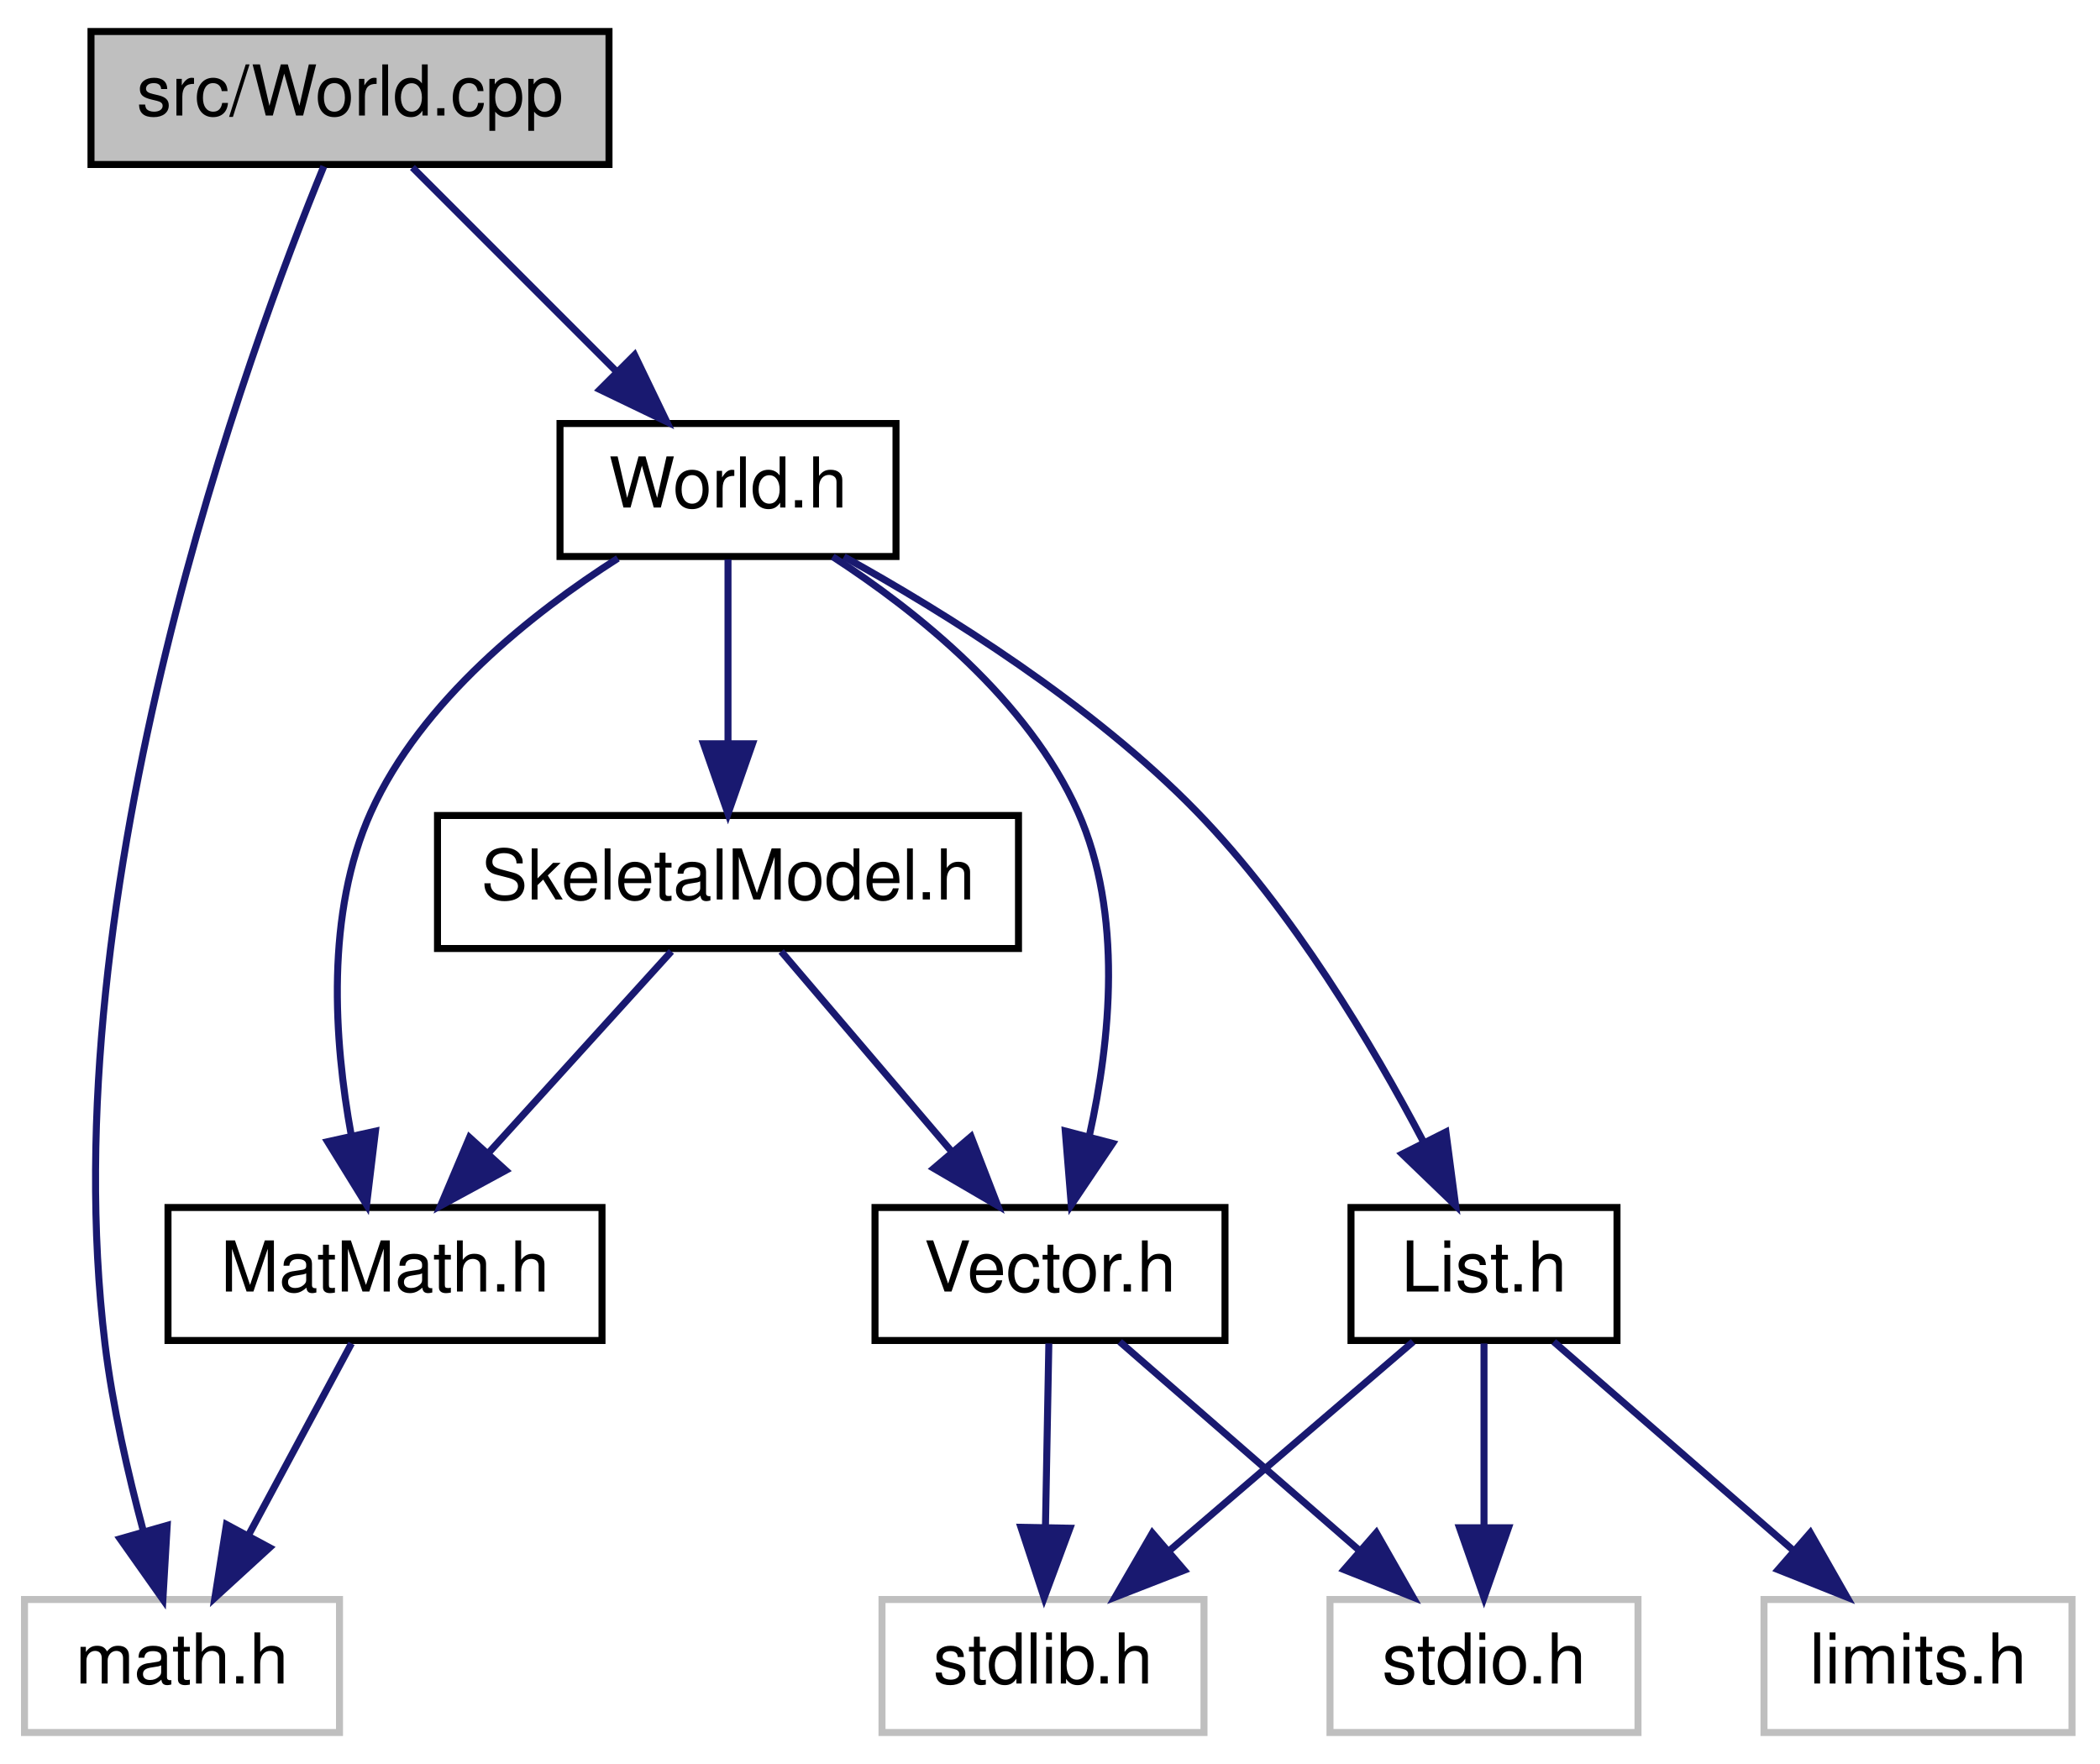
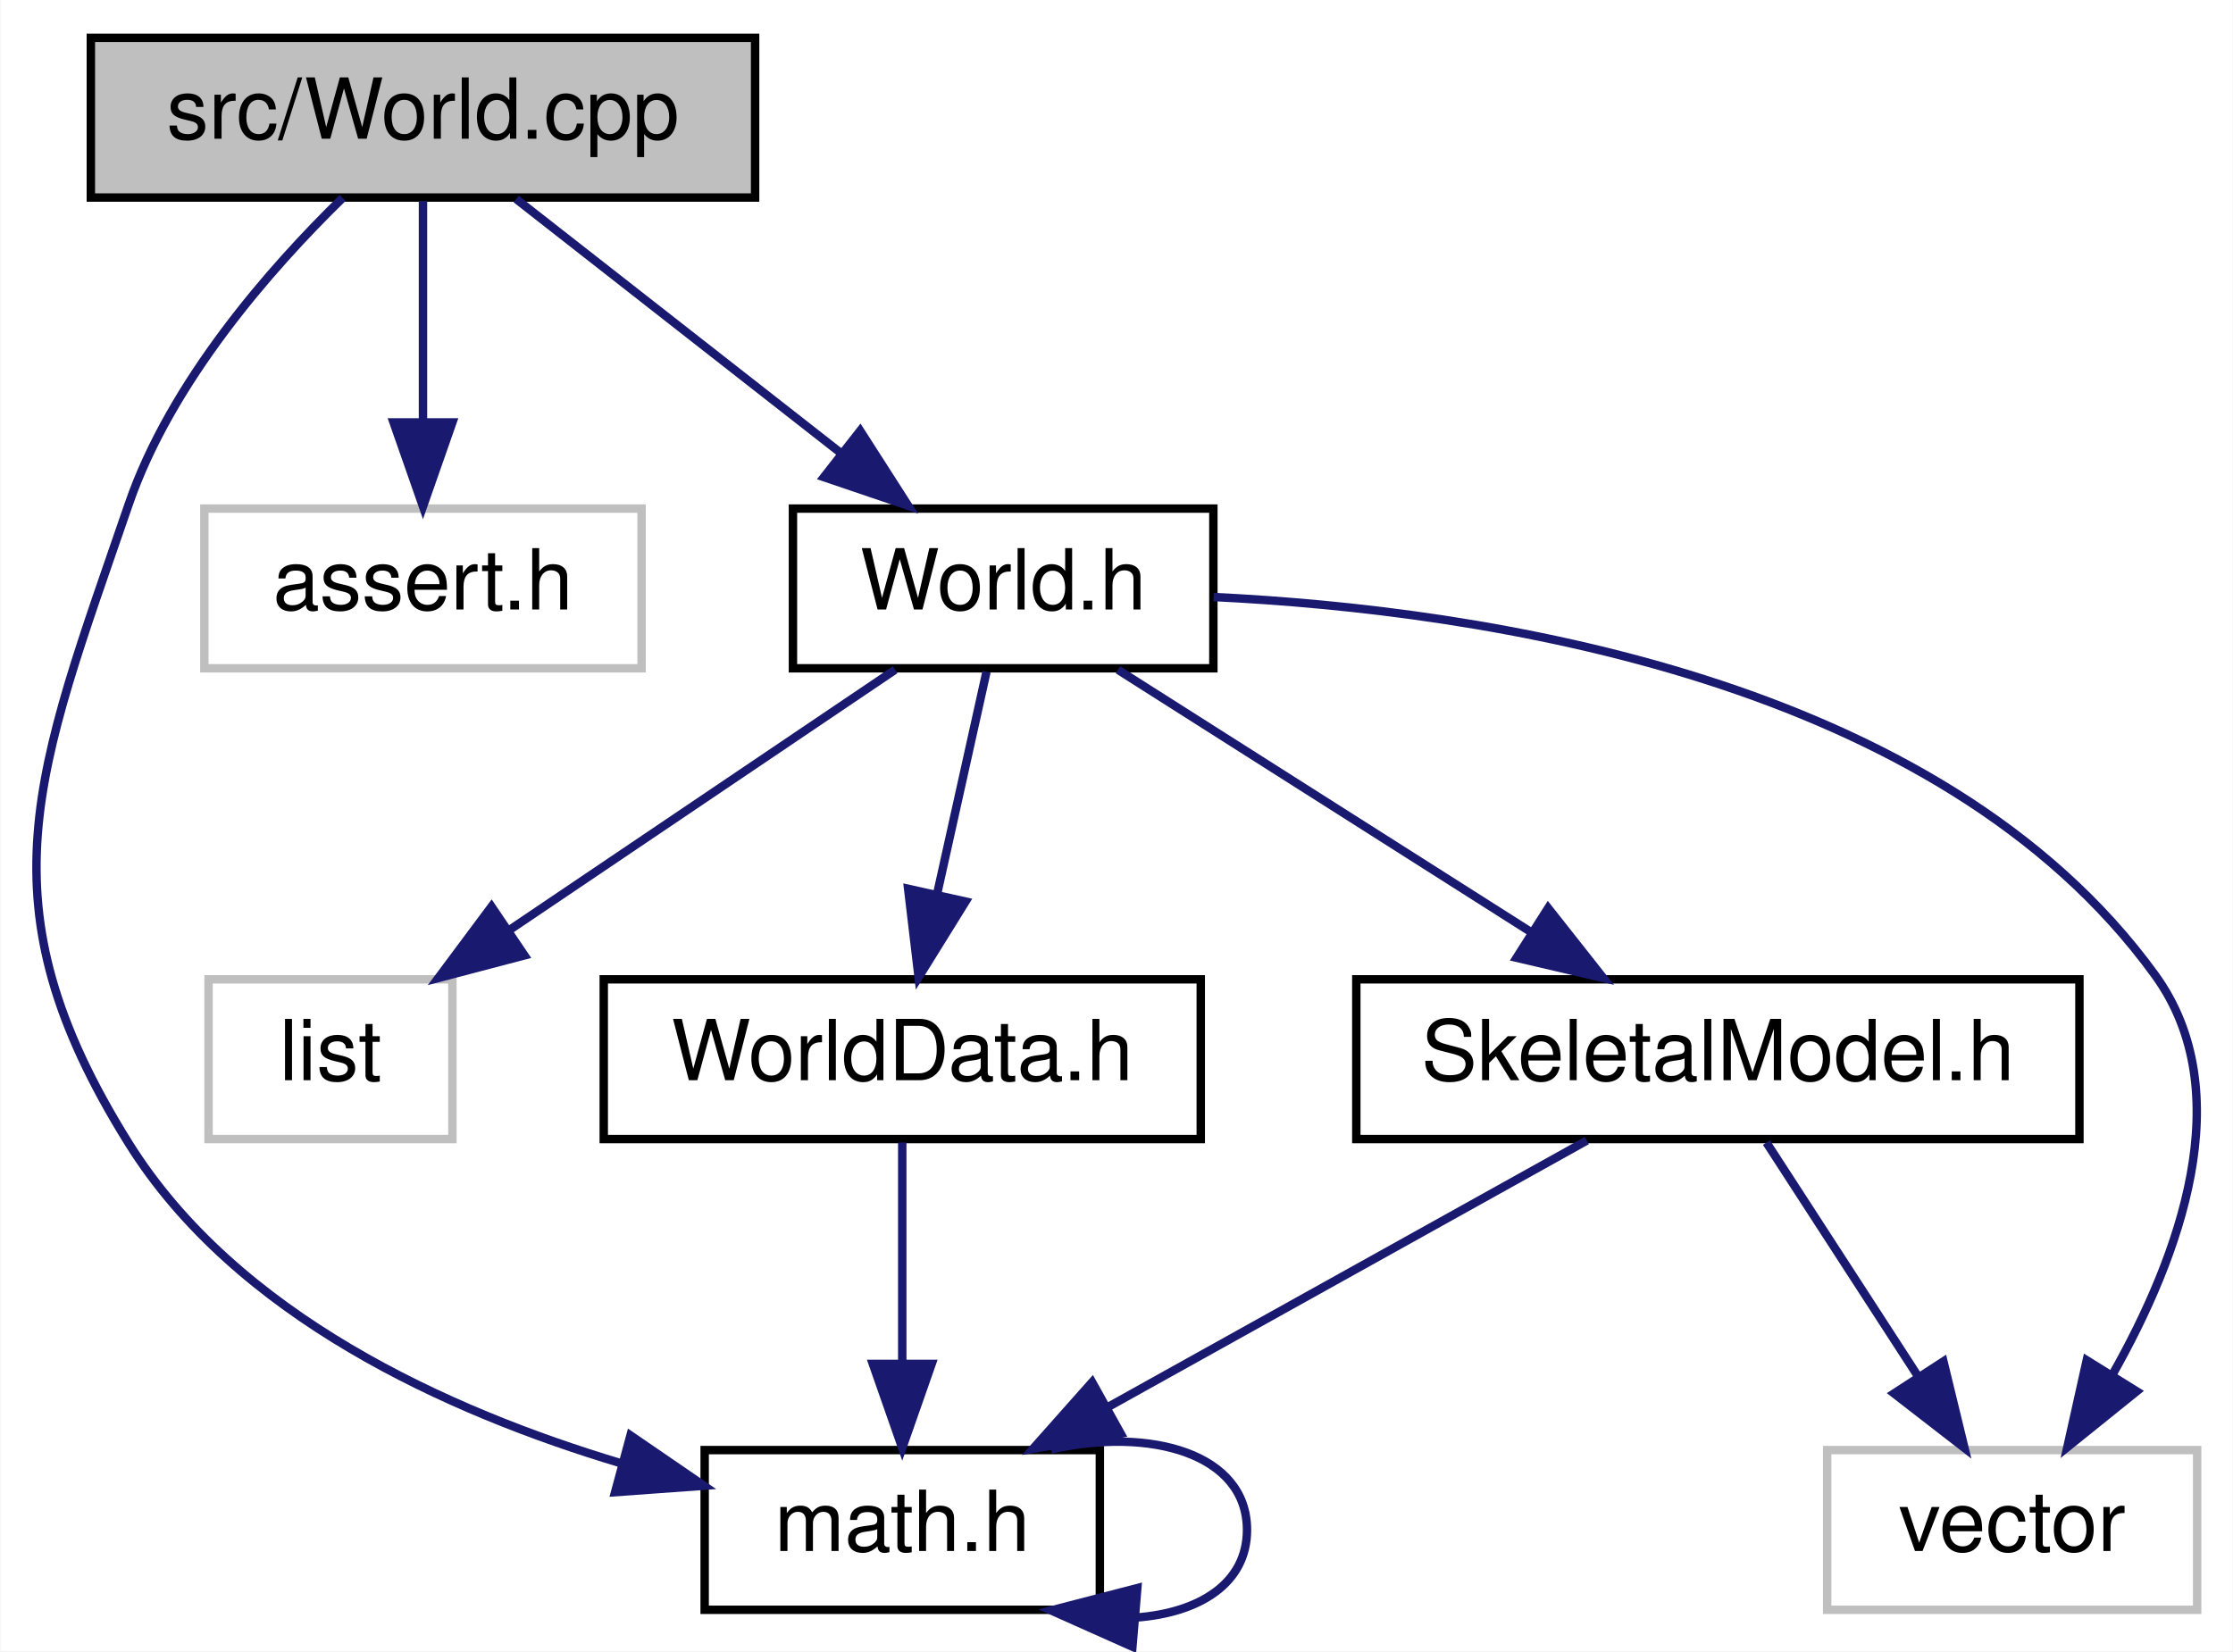
- <svg xmlns="http://www.w3.org/2000/svg" xmlns:xlink="http://www.w3.org/1999/xlink" width="300pt" height="252pt" viewBox="0.00 0.00 300.00 252.00">
-   <g id="graph0" class="graph" transform="scale(1 1) rotate(0) translate(4 248)">
-     <polygon fill="white" stroke="none" points="-4,4 -4,-248 296,-248 296,4 -4,4" />
+ <svg xmlns="http://www.w3.org/2000/svg" xmlns:xlink="http://www.w3.org/1999/xlink" width="265pt" height="196pt" viewBox="0.00 0.00 265.46 196.42">
+   <g id="graph0" class="graph" transform="scale(1 1) rotate(0) translate(4 192.418)">
+     <polygon fill="white" stroke="none" points="-4,4 -4,-192.418 261.462,-192.418 261.462,4 -4,4" />
    <g id="node1" class="node">
-       <polygon fill="#bfbfbf" stroke="black" points="9,-224.5 9,-243.5 83,-243.5 83,-224.5 9,-224.5" />
-       <text text-anchor="middle" x="46" y="-231.5" font-family="Helvetica,sans-Serif" font-size="10.00">src/World.cpp</text>
+       <polygon fill="#bfbfbf" stroke="black" points="6.75,-168.918 6.75,-187.918 85.75,-187.918 85.75,-168.918 6.75,-168.918" />
+       <text text-anchor="middle" x="46.25" y="-175.918" font-family="Helvetica,sans-Serif" font-size="10.00">src/World.cpp</text>
    </g>
    <g id="node2" class="node">
-       <polygon fill="white" stroke="#bfbfbf" points="-0.5,-0.5 -0.5,-19.5 44.5,-19.5 44.5,-0.5 -0.5,-0.5" />
-       <text text-anchor="middle" x="22" y="-7.5" font-family="Helvetica,sans-Serif" font-size="10.00">math.h</text>
-     </g>
-     <g id="edge1" class="edge">
-       <path fill="none" stroke="midnightblue" d="M42.254,-224.235C31.725,-198.576 3.134,-121.309 11,-56 12.071,-47.107 14.292,-37.434 16.46,-29.344" />
-       <polygon fill="midnightblue" stroke="midnightblue" points="19.887,-30.091 19.27,-19.514 13.156,-28.167 19.887,-30.091" />
-     </g>
-     <g id="node3" class="node">
-       <g id="a_node3">
-         <a xlink:href="_world_8h.html" target="_top" xlink:title="The game world (model) ">
-           <polygon fill="white" stroke="black" points="76,-168.5 76,-187.5 124,-187.5 124,-168.5 76,-168.5" />
-           <text text-anchor="middle" x="100" y="-175.5" font-family="Helvetica,sans-Serif" font-size="10.00">World.h</text>
+       <g id="a_node2">
+         <a xlink:href="math_8h.html" target="_top" xlink:title="Vector and Matrix math. ">
+           <polygon fill="white" stroke="black" points="79.75,-0.918 79.75,-19.918 126.75,-19.918 126.75,-0.918 79.75,-0.918" />
+           <text text-anchor="middle" x="103.25" y="-7.918" font-family="Helvetica,sans-Serif" font-size="10.00">math.h</text>
        </a>
      </g>
    </g>
-     <g id="edge2" class="edge">
-       <path fill="none" stroke="midnightblue" d="M54.917,-224.083C62.781,-216.22 74.431,-204.569 83.919,-195.081" />
-       <polygon fill="midnightblue" stroke="midnightblue" points="86.653,-197.297 91.249,-187.751 81.703,-192.347 86.653,-197.297" />
+     <g id="edge1" class="edge">
+       <path fill="none" stroke="midnightblue" d="M36.694,-168.869C28.161,-160.538 16.26,-147.023 11.25,-132.418 0.287,-100.469 -6.634,-85.074 11.25,-56.418 24.032,-35.937 49.136,-24.523 69.895,-18.319" />
+       <polygon fill="midnightblue" stroke="midnightblue" points="70.926,-21.666 79.664,-15.675 69.097,-14.909 70.926,-21.666" />
+     </g>
+     <g id="node3" class="node">
+       <polygon fill="white" stroke="#bfbfbf" points="20.25,-112.918 20.25,-131.918 72.25,-131.918 72.25,-112.918 20.25,-112.918" />
+       <text text-anchor="middle" x="46.25" y="-119.918" font-family="Helvetica,sans-Serif" font-size="10.00">assert.h</text>
+     </g>
+     <g id="edge3" class="edge">
+       <path fill="none" stroke="midnightblue" d="M46.25,-168.501C46.25,-161.424 46.25,-151.28 46.25,-142.405" />
+       <polygon fill="midnightblue" stroke="midnightblue" points="49.75,-142.169 46.25,-132.17 42.75,-142.17 49.75,-142.169" />
    </g>
    <g id="node4" class="node">
      <g id="a_node4">
-         <a xlink:href="_skeletal_model_8h.html" target="_top" xlink:title="This is the factored out skeletal model class. ">
-           <polygon fill="white" stroke="black" points="58.5,-112.5 58.5,-131.5 141.5,-131.5 141.5,-112.5 58.5,-112.5" />
-           <text text-anchor="middle" x="100" y="-119.5" font-family="Helvetica,sans-Serif" font-size="10.00">SkeletalModel.h</text>
+         <a xlink:href="_world_8h.html" target="_top" xlink:title="The game world (model) ">
+           <polygon fill="white" stroke="black" points="90.25,-112.918 90.25,-131.918 140.25,-131.918 140.25,-112.918 90.25,-112.918" />
+           <text text-anchor="middle" x="115.25" y="-119.918" font-family="Helvetica,sans-Serif" font-size="10.00">World.h</text>
        </a>
      </g>
    </g>
-     <g id="edge3" class="edge">
-       <path fill="none" stroke="midnightblue" d="M100,-168.083C100,-161.006 100,-150.861 100,-141.986" />
-       <polygon fill="midnightblue" stroke="midnightblue" points="103.5,-141.751 100,-131.751 96.5,-141.751 103.5,-141.751" />
+     <g id="edge4" class="edge">
+       <path fill="none" stroke="midnightblue" d="M57.336,-168.742C67.736,-160.603 83.51,-148.258 95.971,-138.506" />
+       <polygon fill="midnightblue" stroke="midnightblue" points="98.244,-141.172 103.962,-132.252 93.93,-135.659 98.244,-141.172" />
+     </g>
+     <g id="edge2" class="edge">
+       <path fill="none" stroke="midnightblue" d="M120.95,-19.993C132.757,-22.688 144.25,-19.497 144.25,-10.418 144.25,-4.035 138.568,-0.563 131.09,-0" />
+       <polygon fill="midnightblue" stroke="midnightblue" points="130.625,3.474 120.95,-0.844 131.205,-3.502 130.625,3.474" />
    </g>
    <g id="node5" class="node">
-       <g id="a_node5">
-         <a xlink:href="_vector_8h.html" target="_top" xlink:title="Template Vector. ">
-           <polygon fill="white" stroke="black" points="121,-56.5 121,-75.5 171,-75.5 171,-56.5 121,-56.5" />
-           <text text-anchor="middle" x="146" y="-63.5" font-family="Helvetica,sans-Serif" font-size="10.00">Vector.h</text>
+       <polygon fill="white" stroke="#bfbfbf" points="20.75,-56.918 20.75,-75.918 49.75,-75.918 49.75,-56.918 20.75,-56.918" />
+       <text text-anchor="middle" x="35.25" y="-63.918" font-family="Helvetica,sans-Serif" font-size="10.00">list</text>
+     </g>
+     <g id="edge5" class="edge">
+       <path fill="none" stroke="midnightblue" d="M102.396,-112.742C90.033,-104.397 71.12,-91.631 56.513,-81.771" />
+       <polygon fill="midnightblue" stroke="midnightblue" points="58.318,-78.767 48.071,-76.073 54.401,-84.569 58.318,-78.767" />
+     </g>
+     <g id="node6" class="node">
+       <polygon fill="white" stroke="#bfbfbf" points="213.25,-0.918 213.25,-19.918 257.25,-19.918 257.25,-0.918 213.25,-0.918" />
+       <text text-anchor="middle" x="235.25" y="-7.918" font-family="Helvetica,sans-Serif" font-size="10.00">vector</text>
+     </g>
+     <g id="edge6" class="edge">
+       <path fill="none" stroke="midnightblue" d="M140.274,-121.399C172.281,-119.856 226.628,-111.802 252.25,-76.418 262.366,-62.448 255.123,-42.929 247.2,-28.933" />
+       <polygon fill="midnightblue" stroke="midnightblue" points="250.062,-26.908 241.811,-20.262 244.117,-30.603 250.062,-26.908" />
+     </g>
+     <g id="node7" class="node">
+       <g id="a_node7">
+         <a xlink:href="_skeletal_model_8h.html" target="_top" xlink:title="This is the factored out skeletal model class. ">
+           <polygon fill="white" stroke="black" points="157.25,-56.918 157.25,-75.918 243.25,-75.918 243.25,-56.918 157.25,-56.918" />
+           <text text-anchor="middle" x="200.25" y="-63.918" font-family="Helvetica,sans-Serif" font-size="10.00">SkeletalModel.h</text>
        </a>
      </g>
    </g>
-     <g id="edge13" class="edge">
-       <path fill="none" stroke="midnightblue" d="M114.952,-168.474C126.932,-160.702 142.873,-148.002 150,-132 156.468,-117.476 154.623,-99.295 151.647,-85.857" />
-       <polygon fill="midnightblue" stroke="midnightblue" points="154.951,-84.66 149.037,-75.869 148.179,-86.429 154.951,-84.66" />
+     <g id="edge7" class="edge">
+       <path fill="none" stroke="midnightblue" d="M128.906,-112.742C142.166,-104.319 162.518,-91.389 178.096,-81.493" />
+       <polygon fill="midnightblue" stroke="midnightblue" points="180.063,-84.39 186.627,-76.073 176.309,-78.481 180.063,-84.39" />
    </g>
    <g id="node8" class="node">
      <g id="a_node8">
-         <a xlink:href="_mat_math_8h.html" target="_top" xlink:title="Vector and Matrix math. ">
-           <polygon fill="white" stroke="black" points="20,-56.5 20,-75.5 82,-75.5 82,-56.5 20,-56.5" />
-           <text text-anchor="middle" x="51" y="-63.5" font-family="Helvetica,sans-Serif" font-size="10.00">MatMath.h</text>
+         <a xlink:href="_world_data_8h.html" target="_top" xlink:title="Structs and enums for the game world (model) ">
+           <polygon fill="white" stroke="black" points="67.75,-56.918 67.75,-75.918 138.75,-75.918 138.75,-56.918 67.75,-56.918" />
+           <text text-anchor="middle" x="103.25" y="-63.918" font-family="Helvetica,sans-Serif" font-size="10.00">WorldData.h</text>
        </a>
      </g>
    </g>
-     <g id="edge14" class="edge">
-       <path fill="none" stroke="midnightblue" d="M84.266,-168.236C72.111,-160.481 56.188,-147.929 49,-132 42.469,-117.529 43.717,-99.342 46.168,-85.889" />
-       <polygon fill="midnightblue" stroke="midnightblue" points="49.638,-86.405 48.366,-75.887 42.801,-84.903 49.638,-86.405" />
-     </g>
-     <g id="node9" class="node">
-       <g id="a_node9">
-         <a xlink:href="_list_8h.html" target="_top" xlink:title="Template list. ">
-           <polygon fill="white" stroke="black" points="189,-56.5 189,-75.5 227,-75.5 227,-56.5 189,-56.5" />
-           <text text-anchor="middle" x="208" y="-63.5" font-family="Helvetica,sans-Serif" font-size="10.00">List.h</text>
-         </a>
-       </g>
+     <g id="edge10" class="edge">
+       <path fill="none" stroke="midnightblue" d="M113.268,-112.501C111.678,-105.346 109.391,-95.054 107.403,-86.11" />
+       <polygon fill="midnightblue" stroke="midnightblue" points="110.78,-85.172 105.194,-76.169 103.947,-86.691 110.78,-85.172" />
    </g>
    <g id="edge9" class="edge">
-       <path fill="none" stroke="midnightblue" d="M116.555,-168.475C131.046,-160.446 152.06,-147.375 167,-132 180.617,-117.986 192.072,-98.734 199.383,-84.822" />
-       <polygon fill="midnightblue" stroke="midnightblue" points="202.561,-86.292 203.945,-75.788 196.313,-83.137 202.561,-86.292" />
-     </g>
-     <g id="edge4" class="edge">
-       <path fill="none" stroke="midnightblue" d="M107.596,-112.083C114.227,-104.298 124.021,-92.802 132.058,-83.367" />
-       <polygon fill="midnightblue" stroke="midnightblue" points="134.725,-85.633 138.545,-75.751 129.396,-81.094 134.725,-85.633" />
-     </g>
-     <g id="edge7" class="edge">
-       <path fill="none" stroke="midnightblue" d="M91.909,-112.083C84.845,-104.298 74.412,-92.802 65.851,-83.367" />
-       <polygon fill="midnightblue" stroke="midnightblue" points="68.253,-80.805 58.941,-75.751 63.069,-85.509 68.253,-80.805" />
-     </g>
-     <g id="node6" class="node">
-       <polygon fill="white" stroke="#bfbfbf" points="122,-0.5 122,-19.5 168,-19.5 168,-0.5 122,-0.5" />
-       <text text-anchor="middle" x="145" y="-7.5" font-family="Helvetica,sans-Serif" font-size="10.00">stdlib.h</text>
-     </g>
-     <g id="edge5" class="edge">
-       <path fill="none" stroke="midnightblue" d="M145.835,-56.083C145.704,-49.006 145.516,-38.861 145.352,-29.986" />
-       <polygon fill="midnightblue" stroke="midnightblue" points="148.847,-29.684 145.162,-19.751 141.848,-29.814 148.847,-29.684" />
-     </g>
-     <g id="node7" class="node">
-       <polygon fill="white" stroke="#bfbfbf" points="186,-0.5 186,-19.5 230,-19.5 230,-0.5 186,-0.5" />
-       <text text-anchor="middle" x="208" y="-7.5" font-family="Helvetica,sans-Serif" font-size="10.00">stdio.h</text>
-     </g>
-     <g id="edge6" class="edge">
-       <path fill="none" stroke="midnightblue" d="M155.961,-56.324C165.127,-48.341 178.937,-36.313 190.028,-26.653" />
-       <polygon fill="midnightblue" stroke="midnightblue" points="192.615,-29.041 197.857,-19.834 188.018,-23.762 192.615,-29.041" />
+       <path fill="none" stroke="midnightblue" d="M184.665,-56.742C169.251,-48.161 145.437,-34.904 127.54,-24.941" />
+       <polygon fill="midnightblue" stroke="midnightblue" points="129.235,-21.879 118.796,-20.073 125.831,-27.995 129.235,-21.879" />
    </g>
    <g id="edge8" class="edge">
-       <path fill="none" stroke="midnightblue" d="M46.211,-56.083C42.242,-48.691 36.475,-37.953 31.565,-28.811" />
-       <polygon fill="midnightblue" stroke="midnightblue" points="34.514,-26.905 26.7,-19.751 28.348,-30.217 34.514,-26.905" />
-     </g>
-     <g id="edge10" class="edge">
-       <path fill="none" stroke="midnightblue" d="M197.878,-56.324C188.474,-48.263 174.256,-36.077 162.931,-26.369" />
-       <polygon fill="midnightblue" stroke="midnightblue" points="165.177,-23.684 155.306,-19.834 160.621,-28.999 165.177,-23.684" />
-     </g>
-     <g id="edge12" class="edge">
-       <path fill="none" stroke="midnightblue" d="M208,-56.083C208,-49.006 208,-38.861 208,-29.986" />
-       <polygon fill="midnightblue" stroke="midnightblue" points="211.5,-29.751 208,-19.751 204.5,-29.751 211.5,-29.751" />
-     </g>
-     <g id="node10" class="node">
-       <polygon fill="white" stroke="#bfbfbf" points="248,-0.5 248,-19.5 292,-19.5 292,-0.5 248,-0.5" />
-       <text text-anchor="middle" x="270" y="-7.5" font-family="Helvetica,sans-Serif" font-size="10.00">limits.h</text>
+       <path fill="none" stroke="midnightblue" d="M206.029,-56.501C210.922,-48.953 218.077,-37.913 224.082,-28.648" />
+       <polygon fill="midnightblue" stroke="midnightblue" points="227.076,-30.465 229.578,-20.169 221.202,-26.657 227.076,-30.465" />
    </g>
    <g id="edge11" class="edge">
-       <path fill="none" stroke="midnightblue" d="M217.961,-56.324C227.127,-48.341 240.937,-36.313 252.028,-26.653" />
-       <polygon fill="midnightblue" stroke="midnightblue" points="254.615,-29.041 259.857,-19.834 250.018,-23.762 254.615,-29.041" />
+       <path fill="none" stroke="midnightblue" d="M103.25,-56.501C103.25,-49.424 103.25,-39.279 103.25,-30.405" />
+       <polygon fill="midnightblue" stroke="midnightblue" points="106.75,-30.169 103.25,-20.169 99.75,-30.169 106.75,-30.169" />
    </g>
  </g>
</svg>
